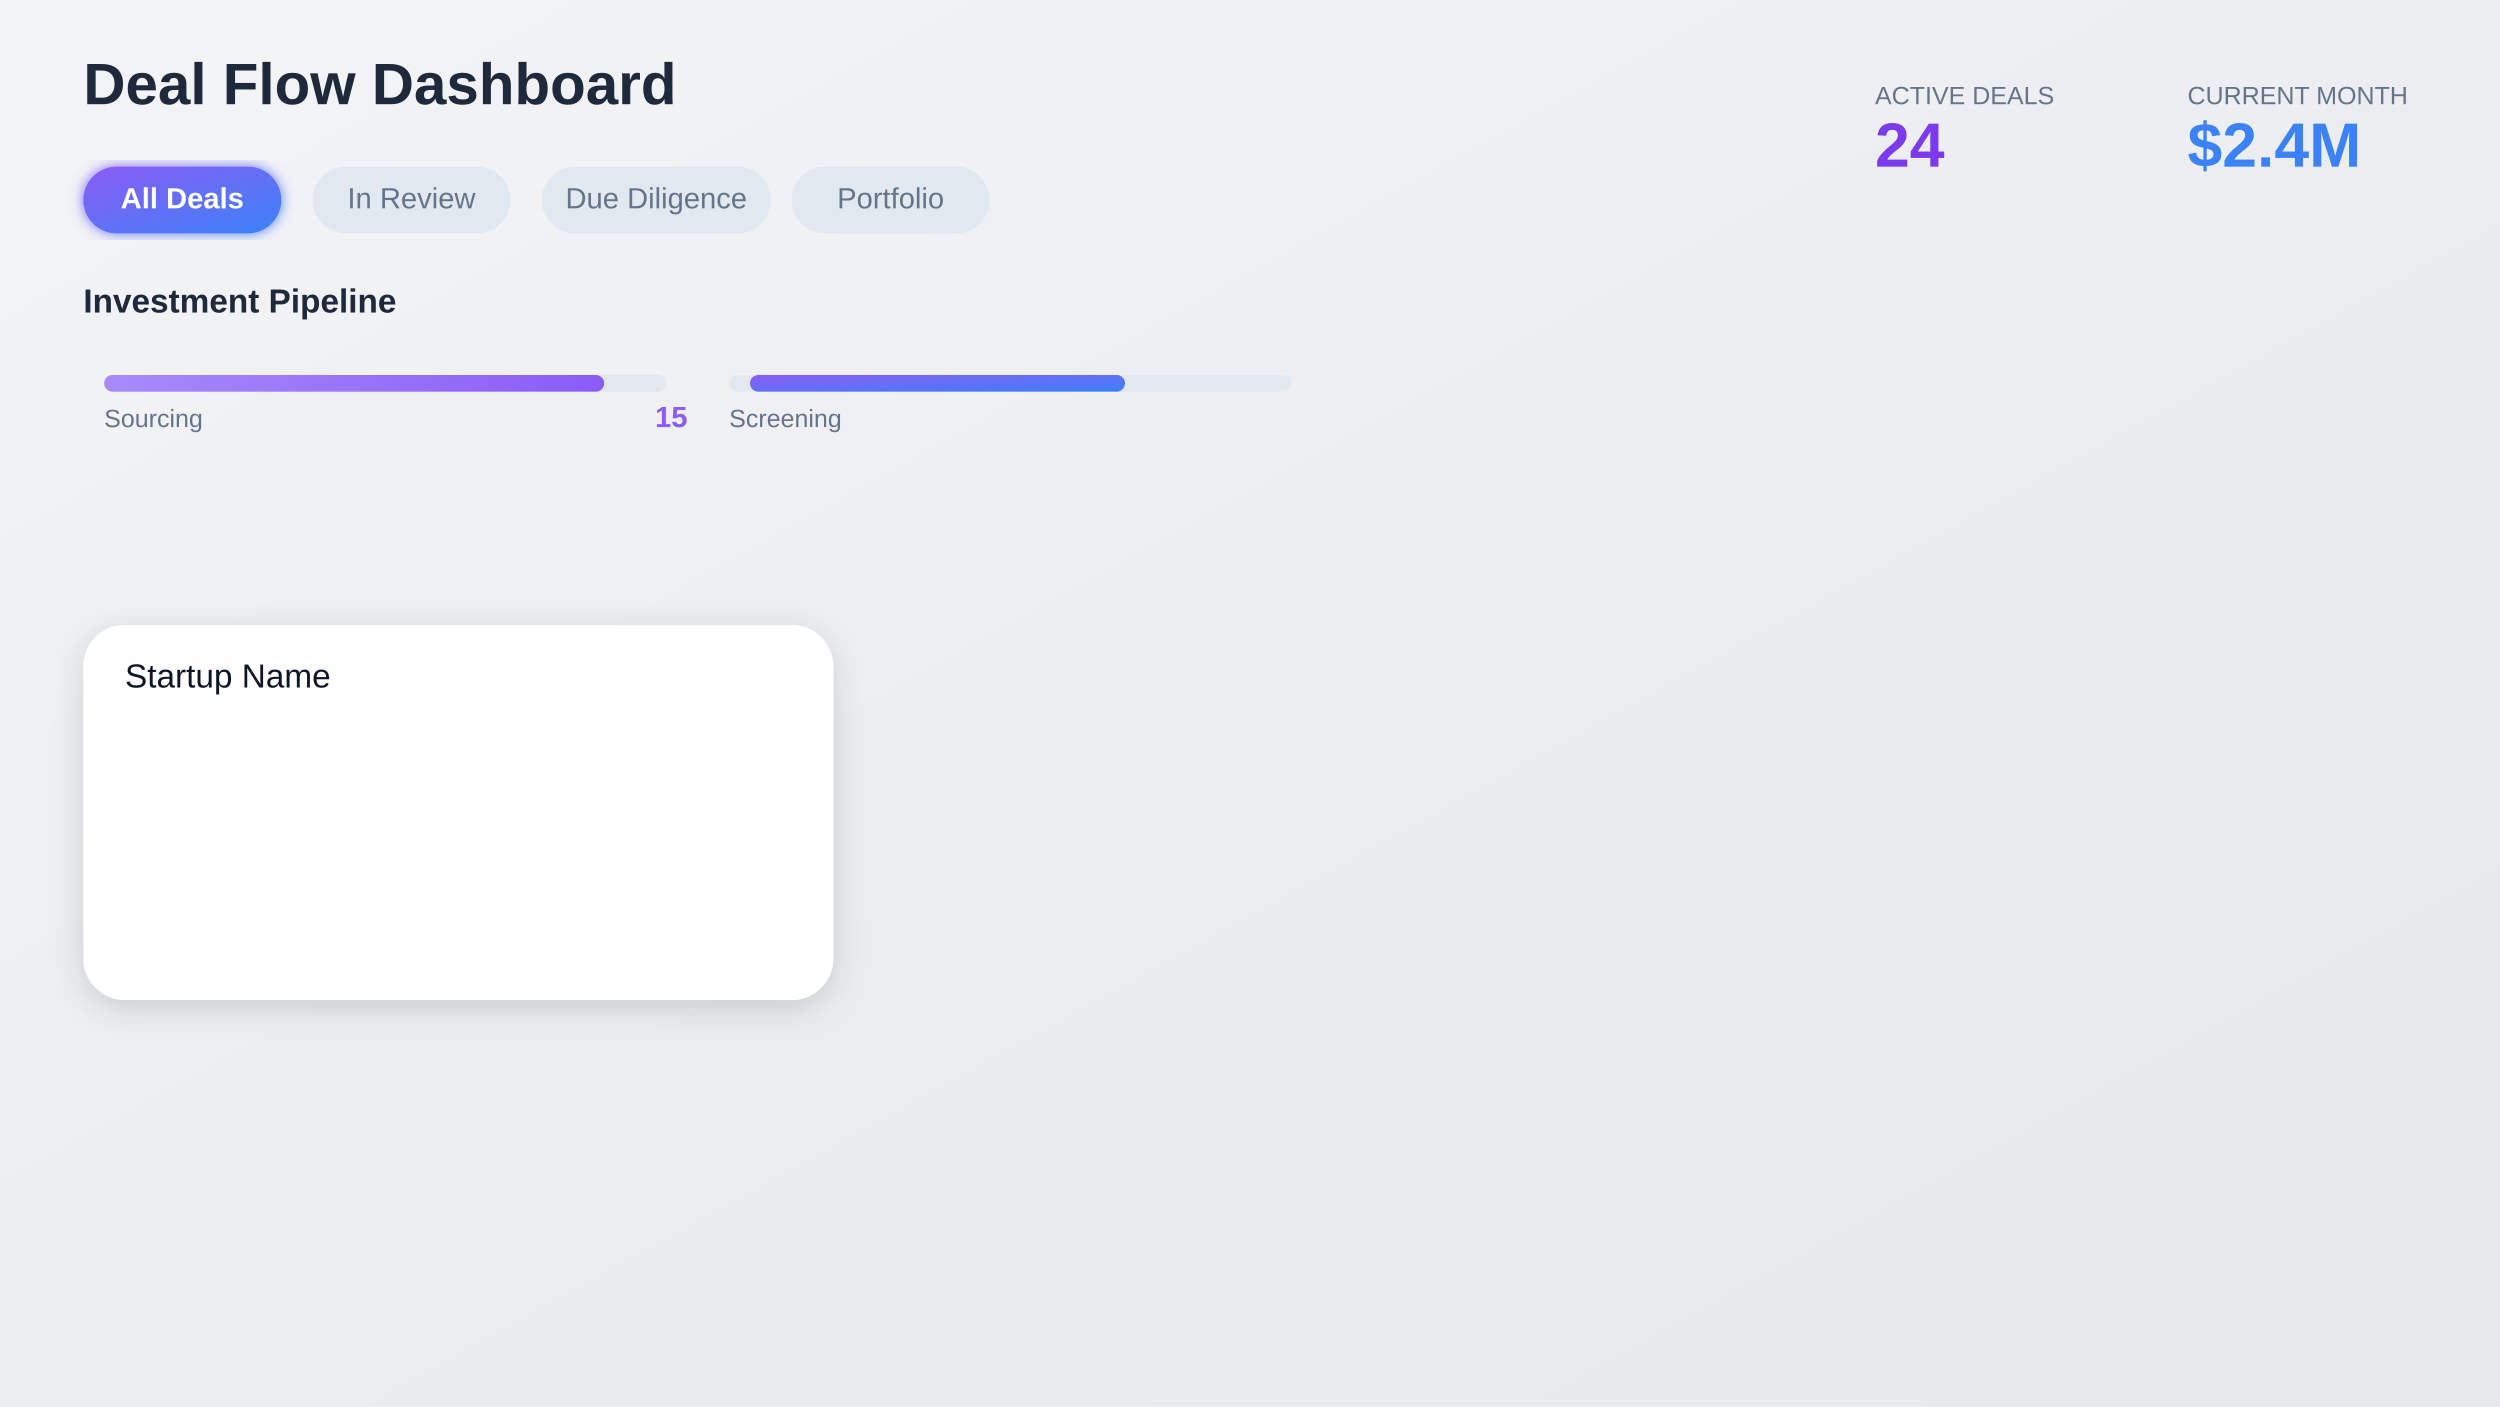
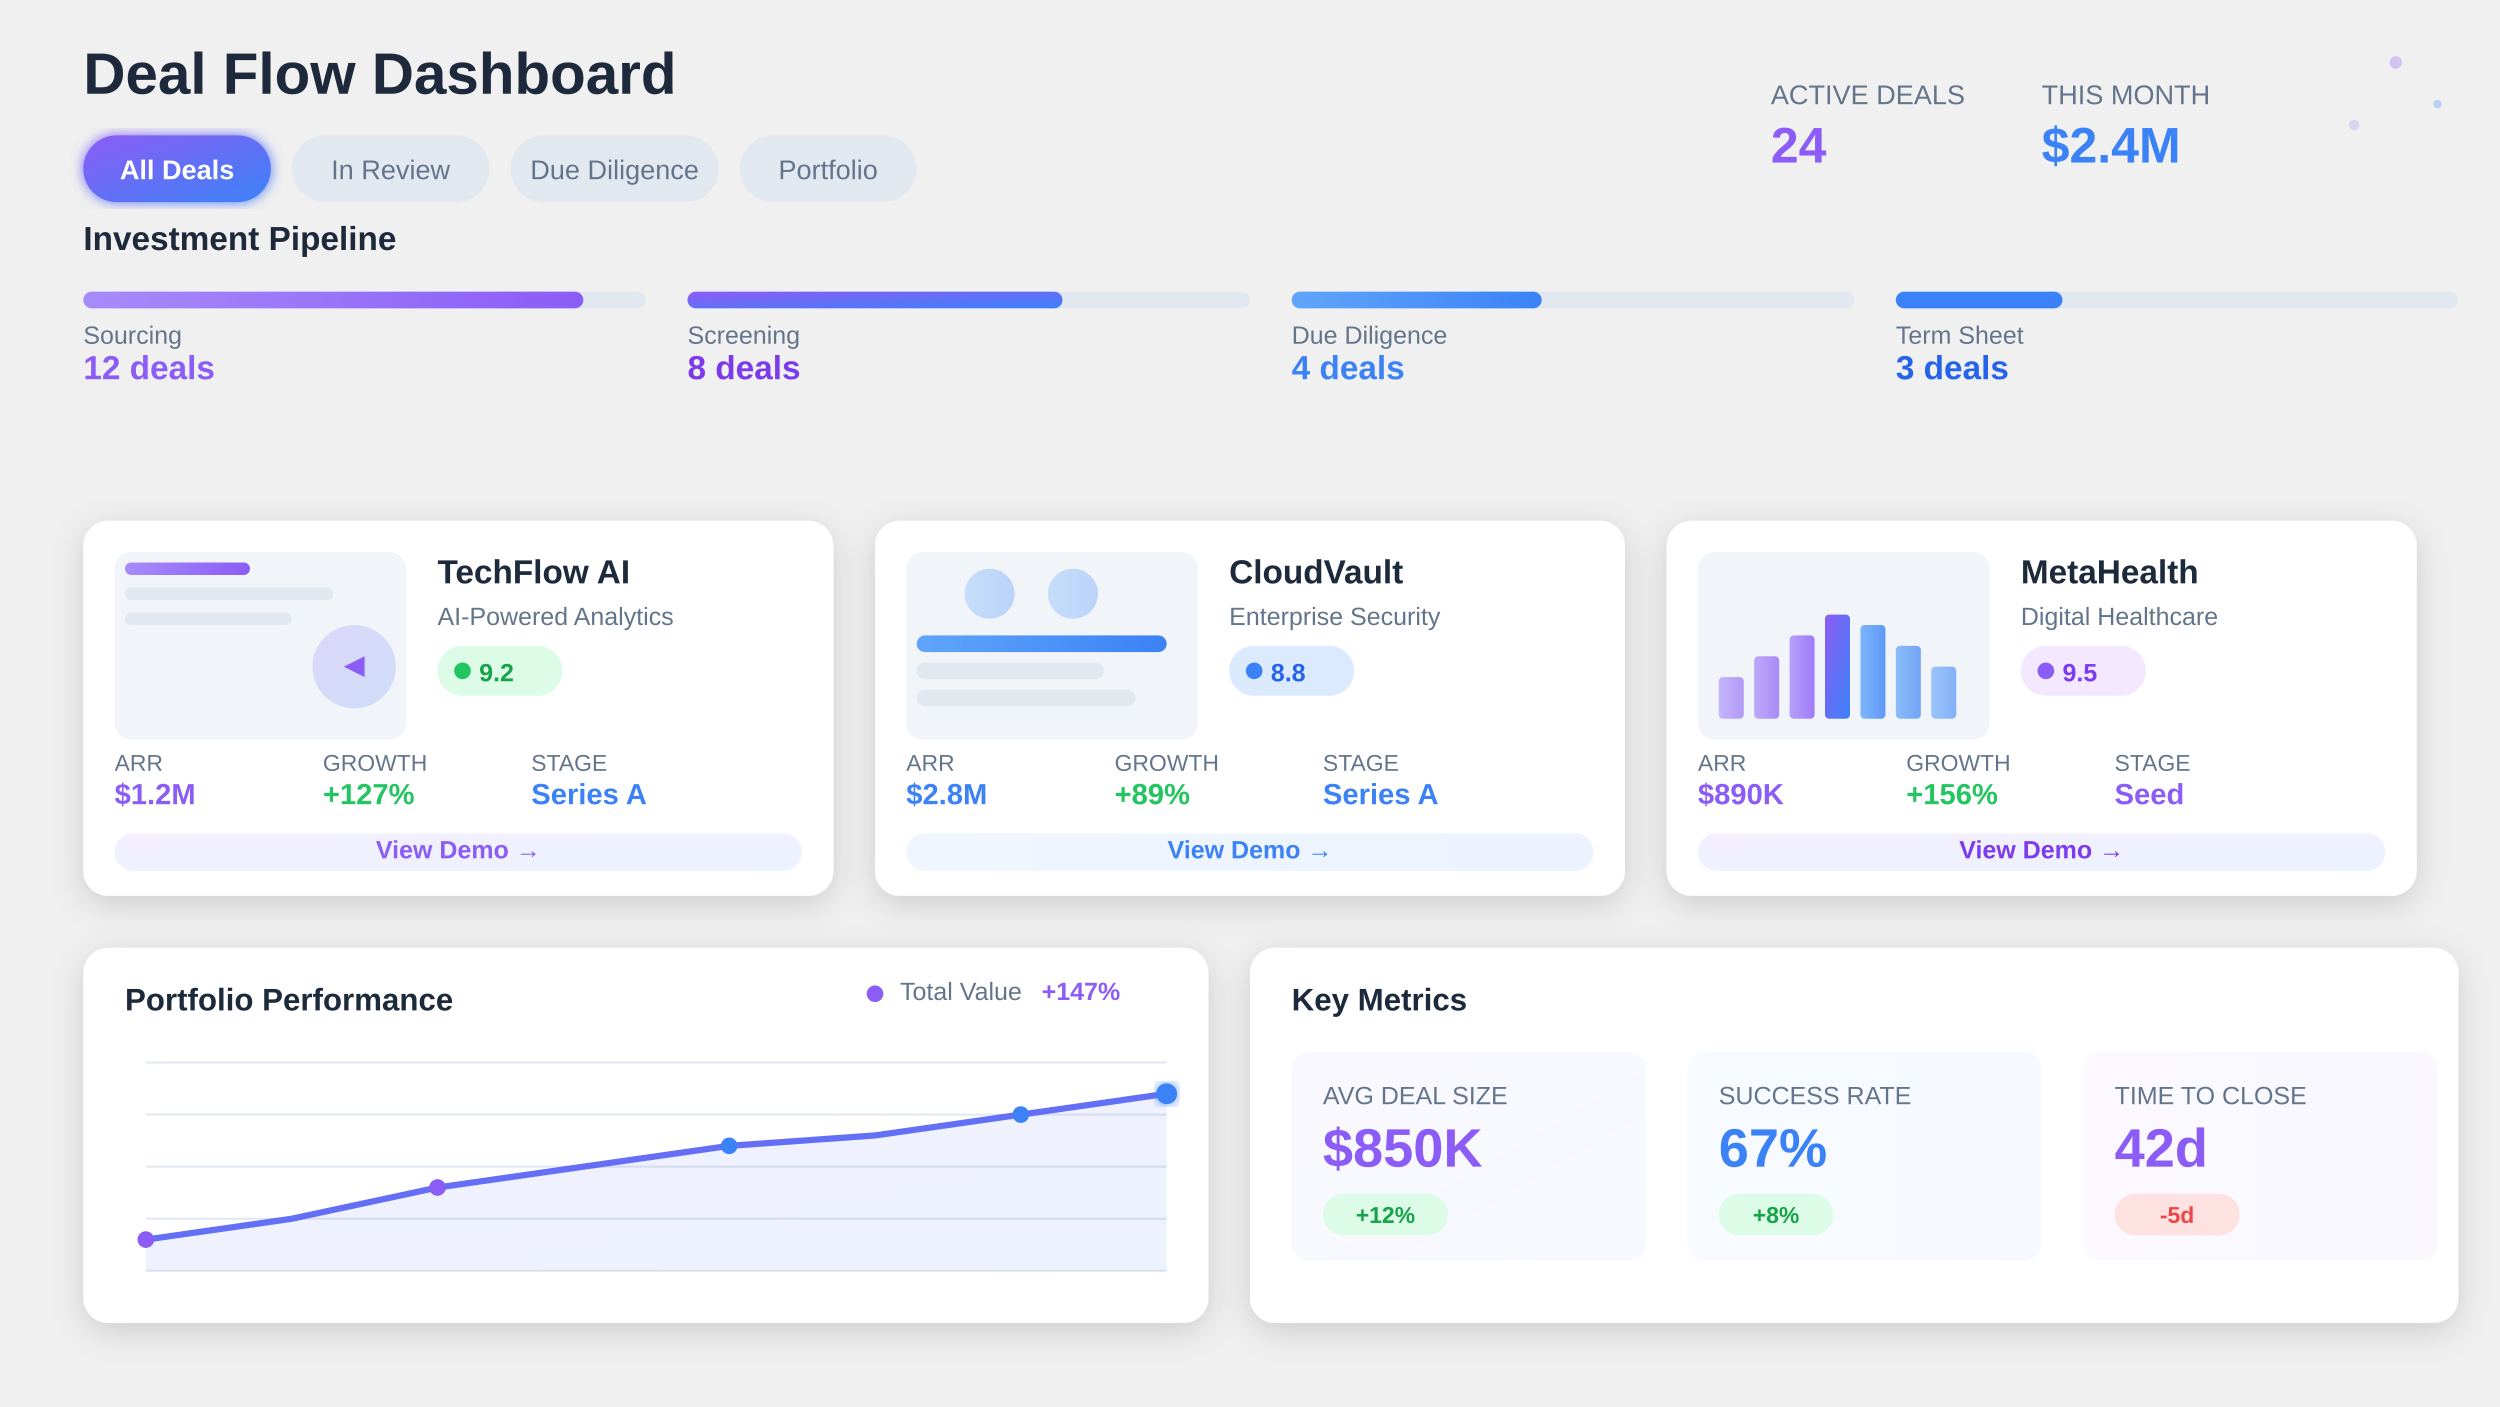
<svg xmlns="http://www.w3.org/2000/svg" viewBox="0 0 1200 675" width="1200" height="675">
  <defs>
    <linearGradient id="purpleBlue" x1="0%" y1="0%" x2="100%" y2="100%">
      <stop offset="0%" style="stop-color:#8b5cf6;stop-opacity:1" />
      <stop offset="100%" style="stop-color:#3b82f6;stop-opacity:1" />
    </linearGradient>
    <linearGradient id="purpleGrad" x1="0%" y1="0%" x2="100%" y2="0%">
      <stop offset="0%" style="stop-color:#a78bfa;stop-opacity:1" />
      <stop offset="100%" style="stop-color:#8b5cf6;stop-opacity:1" />
    </linearGradient>
    <linearGradient id="blueGrad" x1="0%" y1="0%" x2="100%" y2="0%">
      <stop offset="0%" style="stop-color:#60a5fa;stop-opacity:1" />
      <stop offset="100%" style="stop-color:#3b82f6;stop-opacity:1" />
    </linearGradient>
-     <linearGradient id="backgroundGradient" x1="0%" y1="0%" x2="100%" y2="100%">
-       <stop offset="0%" style="stop-color:#f3f4f6" />
-       <stop offset="100%" style="stop-color:#e5e7eb" />
-     </linearGradient>
-     <filter id="cardShadow" x="-30%" y="-30%" width="160%" height="160%">
+     <filter id="cardShadow" x="-50%" y="-50%" width="200%" height="200%">
      <feGaussianBlur in="SourceAlpha" stdDeviation="8" />
      <feOffset dx="0" dy="4" result="offsetblur" />
      <feComponentTransfer>
        <feFuncA type="linear" slope="0.15" />
      </feComponentTransfer>
      <feMerge>
        <feMergeNode />
        <feMergeNode in="SourceGraphic" />
      </feMerge>
    </filter>
    <filter id="glow">
      <feGaussianBlur stdDeviation="3" result="coloredBlur" />
      <feMerge>
        <feMergeNode in="coloredBlur" />
        <feMergeNode in="SourceGraphic" />
      </feMerge>
    </filter>
  </defs>
-   <rect width="1200" height="675" fill="url(#backgroundGradient)" />
+   <rect width="1200" height="675" fill="#f8fafc" opacity="0" />
  <g id="header">
-     <text x="40" y="50" font-family="'Arial', sans-serif" font-size="28" font-weight="bold" fill="#1E293B">
+     <text x="40" y="45" font-family="Arial, sans-serif" font-size="28" font-weight="bold" fill="#1e293b">
      Deal Flow Dashboard
    </text>
    <g id="filters">
-       <rect x="40" y="80" width="95" height="32" rx="16" fill="url(#purpleBlue)" filter="url(#glow)" />
-       <text x="87.5" y="100" font-family="Arial, sans-serif" font-size="14" font-weight="600" fill="#FFFFFF" text-anchor="middle">All Deals</text>
-       <rect x="150" y="80" width="95" height="32" rx="16" fill="#E2E8F0" />
-       <text x="197.5" y="100" font-family="Arial, sans-serif" font-size="14" font-weight="500" fill="#64748B" text-anchor="middle">In Review</text>
-       <rect x="260" y="80" width="110" height="32" rx="16" fill="#E2E8F0" />
-       <text x="315" y="100" font-family="Arial, sans-serif" font-size="14" font-weight="500" fill="#64748B" text-anchor="middle">Due Diligence</text>
-       <rect x="380" y="80" width="95" height="32" rx="16" fill="#E2E8F0" />
-       <text x="427.5" y="100" font-family="Arial, sans-serif" font-size="14" font-weight="500" fill="#64748B" text-anchor="middle">Portfolio</text>
-     </g>
-   </g>
-   <g>
-     <text x="900" y="50" font-family="Arial, sans-serif" font-size="12" fill="#64748B">ACTIVE DEALS</text>
-     <text x="900" y="80" font-family="Arial, sans-serif" font-size="30" fill="#7C3AED" font-weight="bold">24</text>
-     <text x="1050" y="50" font-family="Arial, sans-serif" font-size="12" fill="#64748B">CURRENT MONTH</text>
-     <text x="1050" y="80" font-family="Arial, sans-serif" font-size="30" fill="#3B82F6" font-weight="bold">$2.4M</text>
-   </g>
-   <g transform="translate(40, 150)">
-     <text x="0" y="0" font-family="Arial, sans-serif" font-size="16" font-weight="600" fill="#1E293B">Investment Pipeline</text>
-     <g transform="translate(10, 30)">
-       <rect x="0" y="0" width="270" height="8" rx="4" fill="#E2E8F0" />
+       <rect x="40" y="65" width="90" height="32" rx="16" fill="url(#purpleBlue)" filter="url(#glow)" />
+       <text x="85" y="86" font-family="Arial, sans-serif" font-size="13" font-weight="600" fill="white" text-anchor="middle">All Deals</text>
+       <rect x="140" y="65" width="95" height="32" rx="16" fill="#e2e8f0" />
+       <text x="187.5" y="86" font-family="Arial, sans-serif" font-size="13" font-weight="500" fill="#64748b" text-anchor="middle">In Review</text>
+       <rect x="245" y="65" width="100" height="32" rx="16" fill="#e2e8f0" />
+       <text x="295" y="86" font-family="Arial, sans-serif" font-size="13" font-weight="500" fill="#64748b" text-anchor="middle">Due Diligence</text>
+       <rect x="355" y="65" width="85" height="32" rx="16" fill="#e2e8f0" />
+       <text x="397.5" y="86" font-family="Arial, sans-serif" font-size="13" font-weight="500" fill="#64748b" text-anchor="middle">Portfolio</text>
+     </g>
+     <g id="stats">
+       <g>
+         <text x="850" y="50" font-family="Arial, sans-serif" font-size="13" fill="#64748b" font-weight="500">ACTIVE DEALS</text>
+         <text x="850" y="78" font-family="Arial, sans-serif" font-size="24" fill="#8b5cf6" font-weight="bold">24</text>
+       </g>
+       <g>
+         <text x="980" y="50" font-family="Arial, sans-serif" font-size="13" fill="#64748b" font-weight="500">THIS MONTH</text>
+         <text x="980" y="78" font-family="Arial, sans-serif" font-size="24" fill="#3b82f6" font-weight="bold">$2.4M</text>
+       </g>
+     </g>
+   </g>
+   <g id="pipeline" transform="translate(40, 120)">
+     <text x="0" y="0" font-family="Arial, sans-serif" font-size="16" font-weight="600" fill="#1e293b">Investment Pipeline</text>
+     <g transform="translate(0, 20)">
+       <rect x="0" y="0" width="270" height="8" rx="4" fill="#e2e8f0" />
      <rect x="0" y="0" width="240" height="8" rx="4" fill="url(#purpleGrad)" />
-       <text x="0" y="25" font-family="Arial, sans-serif" font-size="12" fill="#64748B">Sourcing</text>
-       <text x="280" y="25" font-family="Arial, sans-serif" font-size="14" font-weight="600" fill="#8B5CF6" text-anchor="end">15</text>
-       <rect x="300" y="0" width="270" height="8" rx="4" fill="#E2E8F0" />
-       <rect x="310" y="0" width="180" height="8" rx="4" fill="url(#purpleBlue)" />
-       <text x="300" y="25" font-family="Arial, sans-serif" font-size="12" fill="#64748B">Screening</text>
-     </g>
-   </g>
-   <g filter="url(#cardShadow)" transform="translate(40, 300)">
-     <rect x="0" y="0" width="360" height="180" rx="20" fill="#FFFFFF" />
-     <text x="20" y="30" font-family="Arial, sans-serif" font-size="16" fill="#111827">Startup Name</text>
-   </g>
+       <text x="0" y="25" font-family="Arial, sans-serif" font-size="12" fill="#64748b">Sourcing</text>
+       <text x="0" y="42" font-family="Arial, sans-serif" font-size="16" font-weight="600" fill="#8b5cf6">12 deals</text>
+       <rect x="290" y="0" width="270" height="8" rx="4" fill="#e2e8f0" />
+       <rect x="290" y="0" width="180" height="8" rx="4" fill="url(#purpleBlue)" />
+       <text x="290" y="25" font-family="Arial, sans-serif" font-size="12" fill="#64748b">Screening</text>
+       <text x="290" y="42" font-family="Arial, sans-serif" font-size="16" font-weight="600" fill="#7c3aed">8 deals</text>
+       <rect x="580" y="0" width="270" height="8" rx="4" fill="#e2e8f0" />
+       <rect x="580" y="0" width="120" height="8" rx="4" fill="url(#blueGrad)" />
+       <text x="580" y="25" font-family="Arial, sans-serif" font-size="12" fill="#64748b">Due Diligence</text>
+       <text x="580" y="42" font-family="Arial, sans-serif" font-size="16" font-weight="600" fill="#3b82f6">4 deals</text>
+       <rect x="870" y="0" width="270" height="8" rx="4" fill="#e2e8f0" />
+       <rect x="870" y="0" width="80" height="8" rx="4" fill="#3b82f6" />
+       <text x="870" y="25" font-family="Arial, sans-serif" font-size="12" fill="#64748b">Term Sheet</text>
+       <text x="870" y="42" font-family="Arial, sans-serif" font-size="16" font-weight="600" fill="#2563eb">3 deals</text>
+     </g>
+   </g>
+   <g id="startupCards" transform="translate(40, 250)">
+     <g filter="url(#cardShadow)">
+       <rect x="0" y="0" width="360" height="180" rx="12" fill="white" />
+       <rect x="15" y="15" width="140" height="90" rx="8" fill="#f1f5f9" />
+       <rect x="20" y="20" width="60" height="6" rx="3" fill="url(#purpleGrad)" />
+       <rect x="20" y="32" width="100" height="6" rx="3" fill="#e2e8f0" />
+       <rect x="20" y="44" width="80" height="6" rx="3" fill="#e2e8f0" />
+       <circle cx="130" cy="70" r="20" fill="url(#purpleBlue)" opacity="0.2" />
+       <path d="M125 70 L135 65 L135 75 Z" fill="#8b5cf6" />
+       <text x="170" y="30" font-family="Arial, sans-serif" font-size="16" font-weight="600" fill="#1e293b">TechFlow AI</text>
+       <text x="170" y="50" font-family="Arial, sans-serif" font-size="12" fill="#64748b">AI-Powered Analytics</text>
+       <rect x="170" y="60" width="60" height="24" rx="12" fill="#dcfce7" />
+       <circle cx="182" cy="72" r="4" fill="#22c55e" />
+       <text x="190" y="77" font-family="Arial, sans-serif" font-size="12" font-weight="600" fill="#16a34a">9.2</text>
+       <g transform="translate(15, 120)">
+         <text x="0" y="0" font-family="Arial, sans-serif" font-size="11" fill="#64748b">ARR</text>
+         <text x="0" y="16" font-family="Arial, sans-serif" font-size="14" font-weight="600" fill="#8b5cf6">$1.2M</text>
+         <text x="100" y="0" font-family="Arial, sans-serif" font-size="11" fill="#64748b">GROWTH</text>
+         <text x="100" y="16" font-family="Arial, sans-serif" font-size="14" font-weight="600" fill="#22c55e">+127%</text>
+         <text x="200" y="0" font-family="Arial, sans-serif" font-size="11" fill="#64748b">STAGE</text>
+         <text x="200" y="16" font-family="Arial, sans-serif" font-size="14" font-weight="600" fill="#3b82f6">Series A</text>
+       </g>
+       <rect x="15" y="150" width="330" height="18" rx="9" fill="url(#purpleBlue)" opacity="0.1" />
+       <text x="180" y="162" font-family="Arial, sans-serif" font-size="12" font-weight="600" fill="#8b5cf6" text-anchor="middle">View Demo →</text>
+     </g>
+     <g transform="translate(380, 0)" filter="url(#cardShadow)">
+       <rect x="0" y="0" width="360" height="180" rx="12" fill="white" />
+       <rect x="15" y="15" width="140" height="90" rx="8" fill="#f1f5f9" />
+       <circle cx="55" cy="35" r="12" fill="url(#blueGrad)" opacity="0.3" />
+       <circle cx="95" cy="35" r="12" fill="url(#blueGrad)" opacity="0.3" />
+       <rect x="20" y="55" width="120" height="8" rx="4" fill="url(#blueGrad)" />
+       <rect x="20" y="68" width="90" height="8" rx="4" fill="#e2e8f0" />
+       <rect x="20" y="81" width="105" height="8" rx="4" fill="#e2e8f0" />
+       <text x="170" y="30" font-family="Arial, sans-serif" font-size="16" font-weight="600" fill="#1e293b">CloudVault</text>
+       <text x="170" y="50" font-family="Arial, sans-serif" font-size="12" fill="#64748b">Enterprise Security</text>
+       <rect x="170" y="60" width="60" height="24" rx="12" fill="#dbeafe" />
+       <circle cx="182" cy="72" r="4" fill="#3b82f6" />
+       <text x="190" y="77" font-family="Arial, sans-serif" font-size="12" font-weight="600" fill="#2563eb">8.8</text>
+       <g transform="translate(15, 120)">
+         <text x="0" y="0" font-family="Arial, sans-serif" font-size="11" fill="#64748b">ARR</text>
+         <text x="0" y="16" font-family="Arial, sans-serif" font-size="14" font-weight="600" fill="#3b82f6">$2.8M</text>
+         <text x="100" y="0" font-family="Arial, sans-serif" font-size="11" fill="#64748b">GROWTH</text>
+         <text x="100" y="16" font-family="Arial, sans-serif" font-size="14" font-weight="600" fill="#22c55e">+89%</text>
+         <text x="200" y="0" font-family="Arial, sans-serif" font-size="11" fill="#64748b">STAGE</text>
+         <text x="200" y="16" font-family="Arial, sans-serif" font-size="14" font-weight="600" fill="#3b82f6">Series A</text>
+       </g>
+       <rect x="15" y="150" width="330" height="18" rx="9" fill="url(#blueGrad)" opacity="0.1" />
+       <text x="180" y="162" font-family="Arial, sans-serif" font-size="12" font-weight="600" fill="#3b82f6" text-anchor="middle">View Demo →</text>
+     </g>
+     <g transform="translate(760, 0)" filter="url(#cardShadow)">
+       <rect x="0" y="0" width="360" height="180" rx="12" fill="white" />
+       <rect x="15" y="15" width="140" height="90" rx="8" fill="#f1f5f9" />
+       <rect x="25" y="75" width="12" height="20" rx="2" fill="url(#purpleGrad)" opacity="0.6" />
+       <rect x="42" y="65" width="12" height="30" rx="2" fill="url(#purpleGrad)" opacity="0.7" />
+       <rect x="59" y="55" width="12" height="40" rx="2" fill="url(#purpleGrad)" opacity="0.8" />
+       <rect x="76" y="45" width="12" height="50" rx="2" fill="url(#purpleBlue)" />
+       <rect x="93" y="50" width="12" height="45" rx="2" fill="url(#blueGrad)" opacity="0.8" />
+       <rect x="110" y="60" width="12" height="35" rx="2" fill="url(#blueGrad)" opacity="0.7" />
+       <rect x="127" y="70" width="12" height="25" rx="2" fill="url(#blueGrad)" opacity="0.6" />
+       <text x="170" y="30" font-family="Arial, sans-serif" font-size="16" font-weight="600" fill="#1e293b">MetaHealth</text>
+       <text x="170" y="50" font-family="Arial, sans-serif" font-size="12" fill="#64748b">Digital Healthcare</text>
+       <rect x="170" y="60" width="60" height="24" rx="12" fill="#f3e8ff" />
+       <circle cx="182" cy="72" r="4" fill="#8b5cf6" />
+       <text x="190" y="77" font-family="Arial, sans-serif" font-size="12" font-weight="600" fill="#7c3aed">9.5</text>
+       <g transform="translate(15, 120)">
+         <text x="0" y="0" font-family="Arial, sans-serif" font-size="11" fill="#64748b">ARR</text>
+         <text x="0" y="16" font-family="Arial, sans-serif" font-size="14" font-weight="600" fill="#8b5cf6">$890K</text>
+         <text x="100" y="0" font-family="Arial, sans-serif" font-size="11" fill="#64748b">GROWTH</text>
+         <text x="100" y="16" font-family="Arial, sans-serif" font-size="14" font-weight="600" fill="#22c55e">+156%</text>
+         <text x="200" y="0" font-family="Arial, sans-serif" font-size="11" fill="#64748b">STAGE</text>
+         <text x="200" y="16" font-family="Arial, sans-serif" font-size="14" font-weight="600" fill="#8b5cf6">Seed</text>
+       </g>
+       <rect x="15" y="150" width="330" height="18" rx="9" fill="url(#purpleBlue)" opacity="0.1" />
+       <text x="180" y="162" font-family="Arial, sans-serif" font-size="12" font-weight="600" fill="#7c3aed" text-anchor="middle">View Demo →</text>
+     </g>
+   </g>
+   <g id="portfolioMetrics" transform="translate(40, 455)">
+     <g filter="url(#cardShadow)">
+       <rect x="0" y="0" width="540" height="180" rx="12" fill="white" />
+       <text x="20" y="30" font-family="Arial, sans-serif" font-size="15" font-weight="600" fill="#1e293b">Portfolio Performance</text>
+       <g transform="translate(30, 55)">
+         <line x1="0" y1="0" x2="490" y2="0" stroke="#e2e8f0" stroke-width="1" />
+         <line x1="0" y1="25" x2="490" y2="25" stroke="#e2e8f0" stroke-width="1" />
+         <line x1="0" y1="50" x2="490" y2="50" stroke="#e2e8f0" stroke-width="1" />
+         <line x1="0" y1="75" x2="490" y2="75" stroke="#e2e8f0" stroke-width="1" />
+         <line x1="0" y1="100" x2="490" y2="100" stroke="#e2e8f0" stroke-width="1" />
+         <path d="M 0,85 L 70,75 L 140,60 L 210,50 L 280,40 L 350,35 L 420,25 L 490,15" fill="none" stroke="url(#purpleBlue)" stroke-width="3" stroke-linecap="round" />
+         <path d="M 0,85 L 70,75 L 140,60 L 210,50 L 280,40 L 350,35 L 420,25 L 490,15 L 490,100 L 0,100 Z" fill="url(#purpleBlue)" opacity="0.1" />
+         <circle cx="0" cy="85" r="4" fill="#8b5cf6" />
+         <circle cx="140" cy="60" r="4" fill="#8b5cf6" />
+         <circle cx="280" cy="40" r="4" fill="#3b82f6" />
+         <circle cx="420" cy="25" r="4" fill="#3b82f6" />
+         <circle cx="490" cy="15" r="5" fill="#3b82f6" filter="url(#glow)" />
+       </g>
+       <g transform="translate(380, 25)">
+         <circle cx="0" cy="-3" r="4" fill="#8b5cf6" />
+         <text x="12" y="0" font-family="Arial, sans-serif" font-size="12" fill="#64748b">Total Value</text>
+         <text x="80" y="0" font-family="Arial, sans-serif" font-size="12" font-weight="600" fill="#8b5cf6">+147%</text>
+       </g>
+     </g>
+     <g transform="translate(560, 0)" filter="url(#cardShadow)">
+       <rect x="0" y="0" width="580" height="180" rx="12" fill="white" />
+       <text x="20" y="30" font-family="Arial, sans-serif" font-size="15" font-weight="600" fill="#1e293b">Key Metrics</text>
+       <g transform="translate(20, 50)">
+         <rect x="0" y="0" width="170" height="100" rx="8" fill="url(#purpleBlue)" opacity="0.05" />
+         <text x="15" y="25" font-family="Arial, sans-serif" font-size="12" fill="#64748b" font-weight="500">AVG DEAL SIZE</text>
+         <text x="15" y="55" font-family="Arial, sans-serif" font-size="26" font-weight="bold" fill="#8b5cf6">$850K</text>
+         <rect x="15" y="68" width="60" height="20" rx="10" fill="#dcfce7" />
+         <text x="45" y="82" font-family="Arial, sans-serif" font-size="11" font-weight="600" fill="#16a34a" text-anchor="middle">+12%</text>
+         <rect x="190" y="0" width="170" height="100" rx="8" fill="url(#blueGrad)" opacity="0.05" />
+         <text x="205" y="25" font-family="Arial, sans-serif" font-size="12" fill="#64748b" font-weight="500">SUCCESS RATE</text>
+         <text x="205" y="55" font-family="Arial, sans-serif" font-size="26" font-weight="bold" fill="#3b82f6">67%</text>
+         <rect x="205" y="68" width="55" height="20" rx="10" fill="#dcfce7" />
+         <text x="232.5" y="82" font-family="Arial, sans-serif" font-size="11" font-weight="600" fill="#16a34a" text-anchor="middle">+8%</text>
+         <rect x="380" y="0" width="170" height="100" rx="8" fill="url(#purpleGrad)" opacity="0.05" />
+         <text x="395" y="25" font-family="Arial, sans-serif" font-size="12" fill="#64748b" font-weight="500">TIME TO CLOSE</text>
+         <text x="395" y="55" font-family="Arial, sans-serif" font-size="26" font-weight="bold" fill="#8b5cf6">42d</text>
+         <rect x="395" y="68" width="60" height="20" rx="10" fill="#fee2e2" />
+         <text x="425" y="82" font-family="Arial, sans-serif" font-size="11" font-weight="600" fill="#ef4444" text-anchor="middle">-5d</text>
+       </g>
+     </g>
+   </g>
+   <circle cx="1150" cy="30" r="3" fill="#8b5cf6" opacity="0.3" />
+   <circle cx="1170" cy="50" r="2" fill="#3b82f6" opacity="0.3" />
+   <circle cx="1130" cy="60" r="2.5" fill="#8b5cf6" opacity="0.2" />
</svg>
